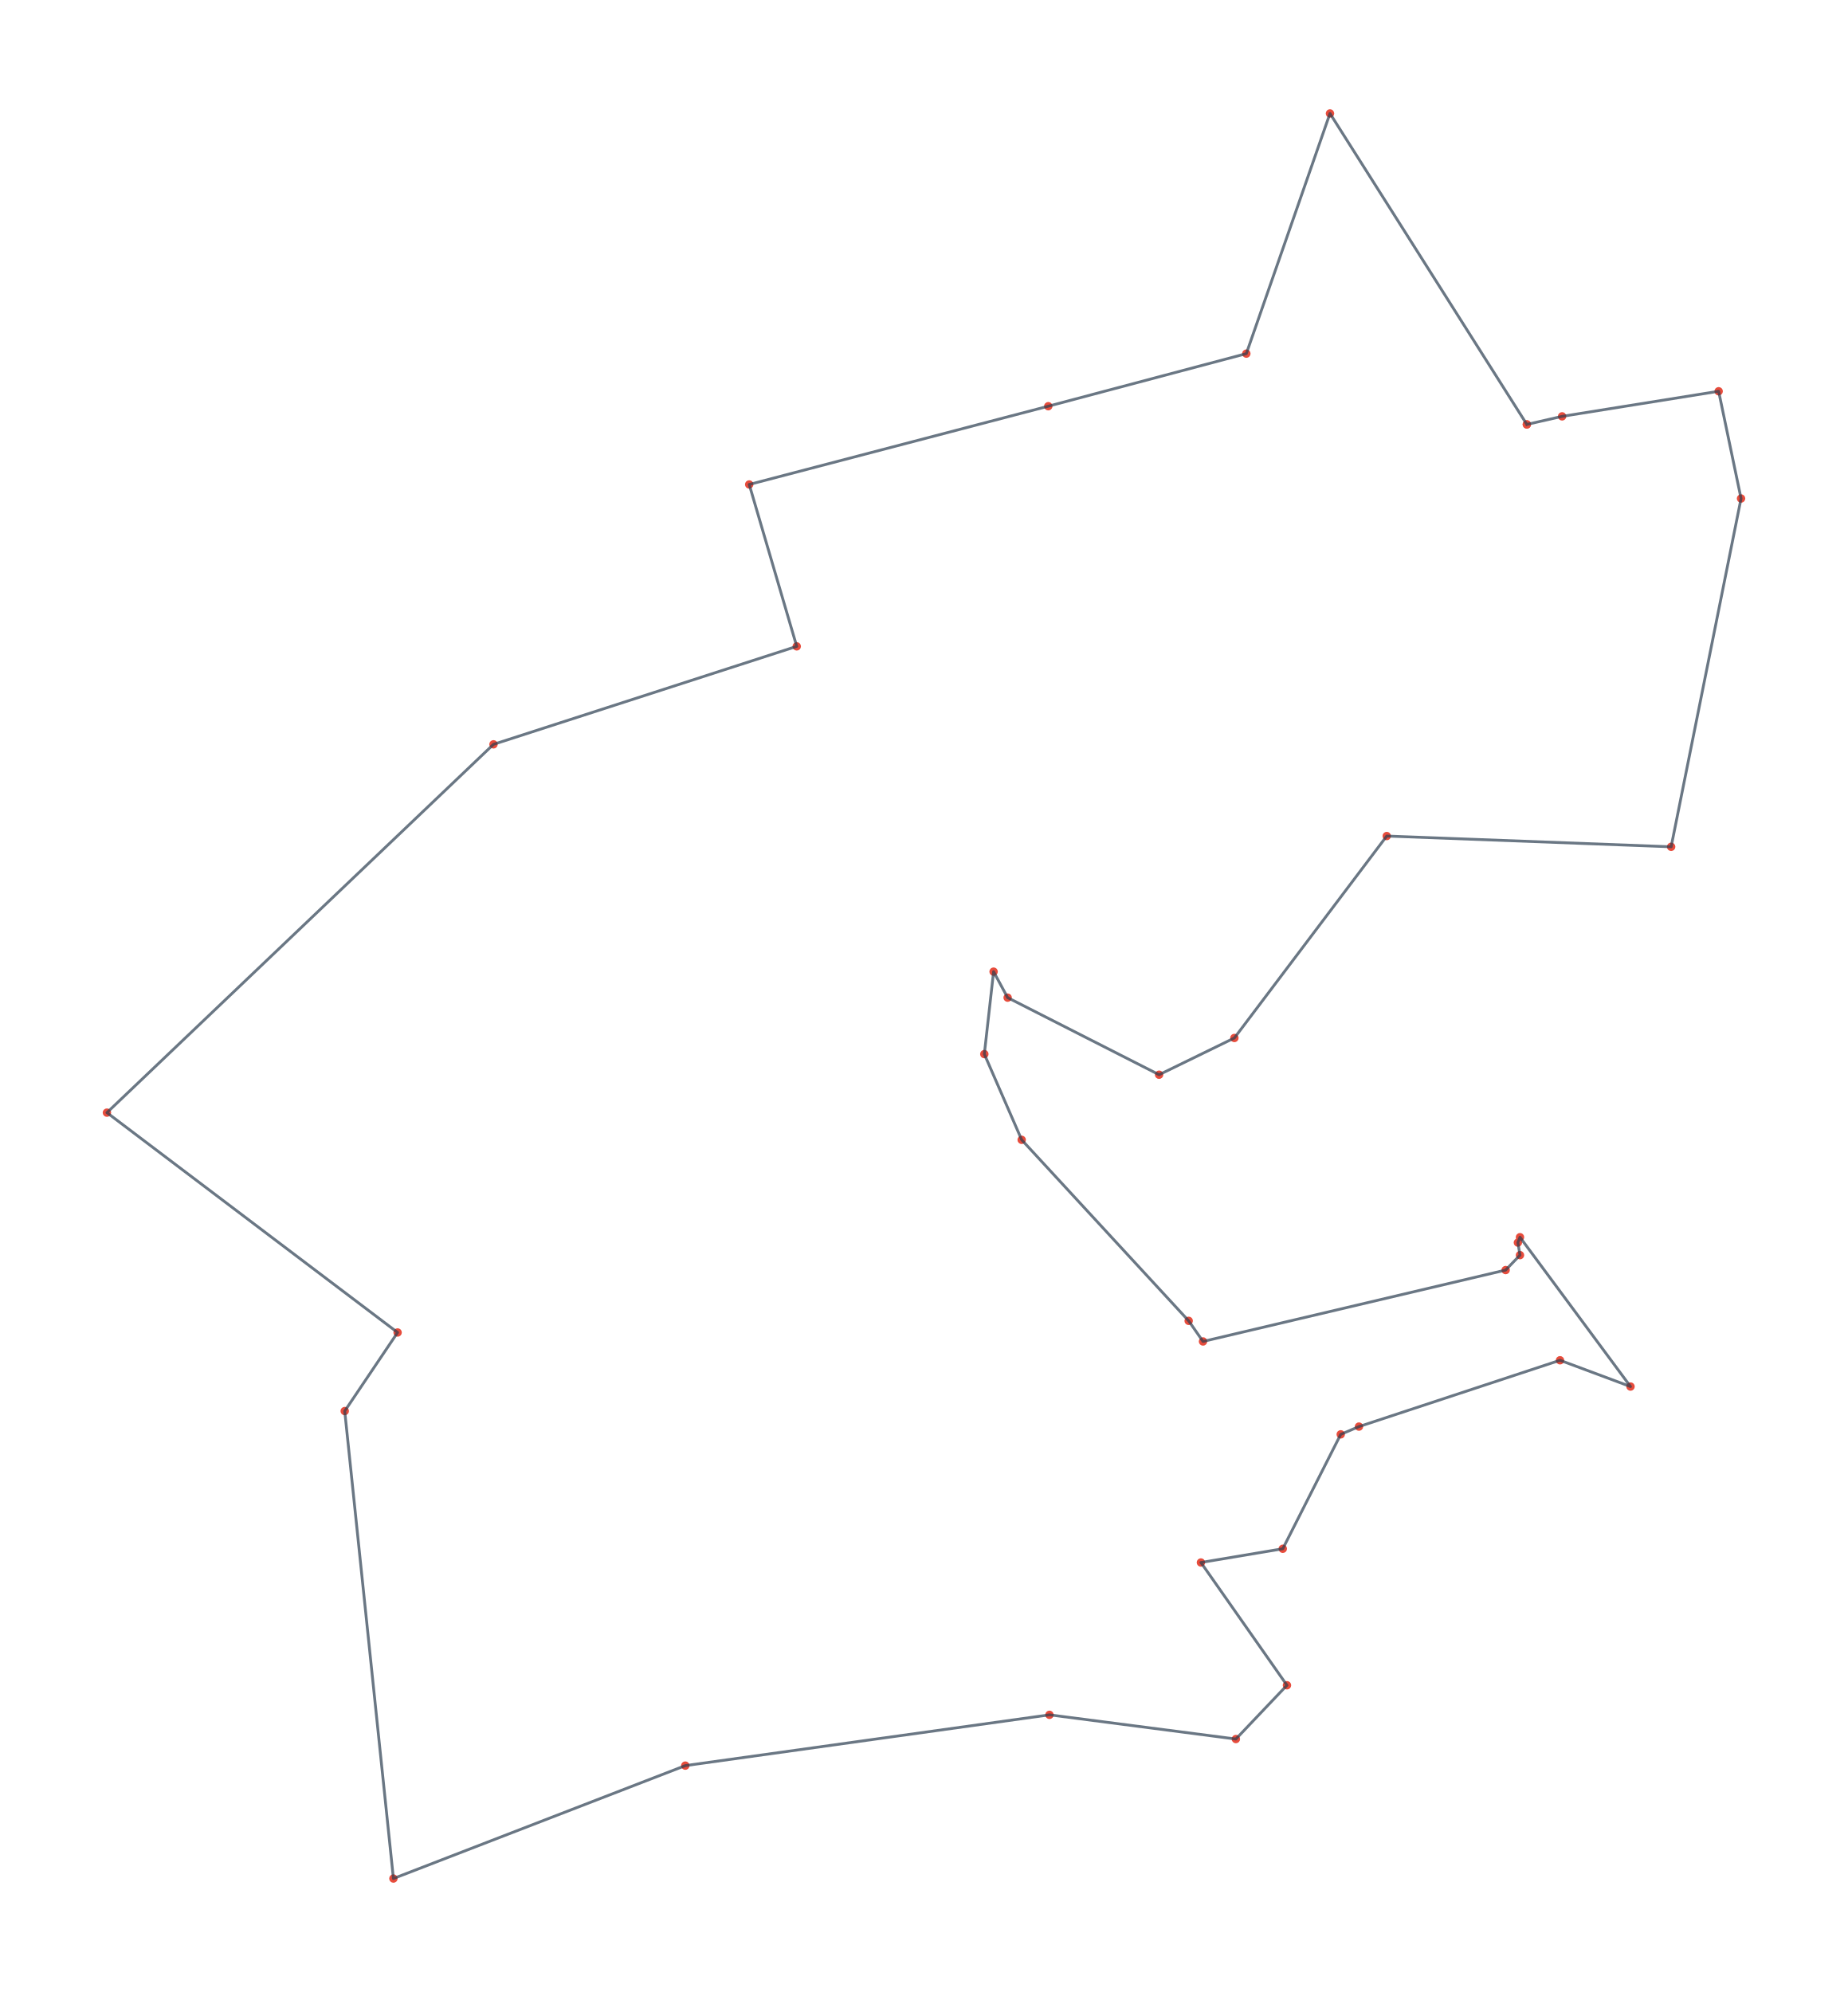
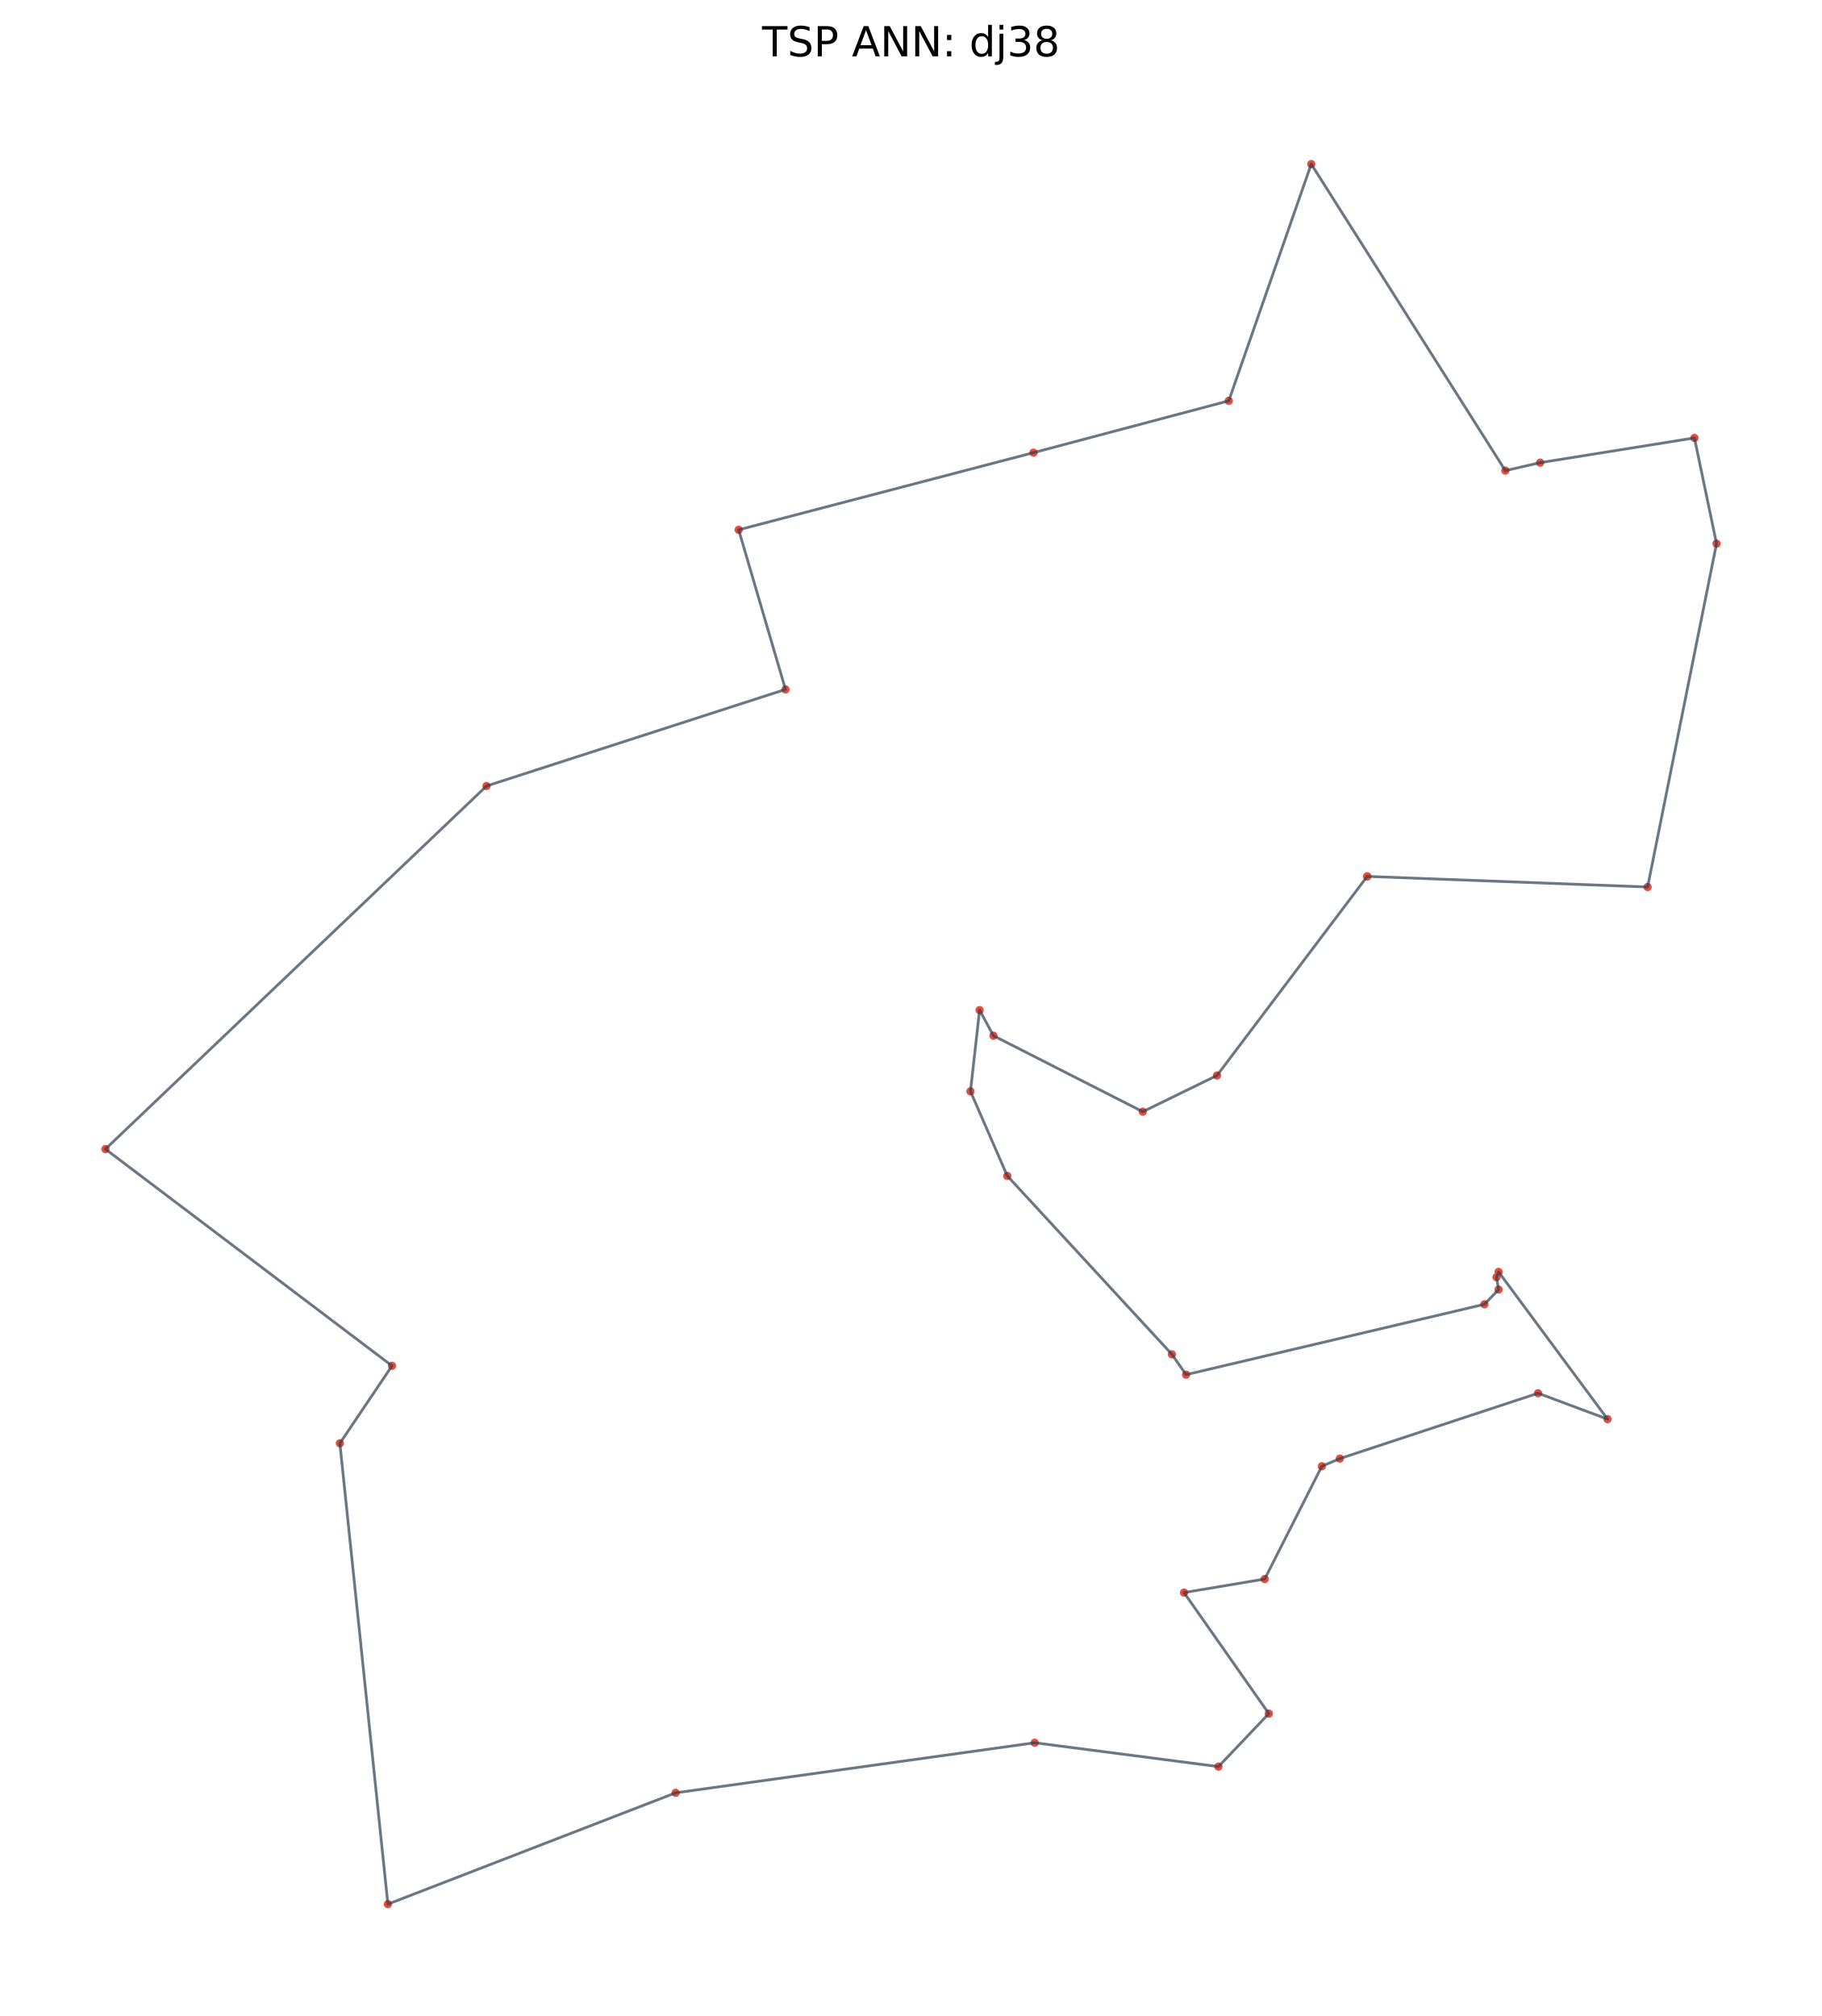
- <svg xmlns="http://www.w3.org/2000/svg" xmlns:xlink="http://www.w3.org/1999/xlink" width="527.612pt" height="568.8pt" viewBox="0 0 527.612 568.8" version="1.1">
+ <svg xmlns="http://www.w3.org/2000/svg" xmlns:xlink="http://www.w3.org/1999/xlink" width="527.612pt" height="583.918pt" viewBox="0 0 527.612 583.918" version="1.1">
  <defs>
    <style type="text/css">*{stroke-linejoin: round; stroke-linecap: butt}</style>
  </defs>
  <g id="figure_1">
    <g id="patch_1">
-       <path d="M 0 568.8  L 527.612 568.8  L 527.612 0  L 0 0  z " style="fill: #ffffff" />
+       <path d="M 0 583.918  L 527.612 583.918  L 527.612 0  L 0 0  z " style="fill: #ffffff" />
    </g>
    <g id="axes_1">
      <g id="PathCollection_1">
        <defs>
-           <path id="m0174c353d1" d="M 0 0.707  C 0.188 0.707 0.367 0.633 0.5 0.5  C 0.633 0.367 0.707 0.188 0.707 0  C 0.707 -0.188 0.633 -0.367 0.5 -0.5  C 0.367 -0.633 0.188 -0.707 0 -0.707  C -0.188 -0.707 -0.367 -0.633 -0.5 -0.5  C -0.633 -0.367 -0.707 -0.188 -0.707 0  C -0.707 0.188 -0.633 0.367 -0.5 0.5  C -0.367 0.633 -0.188 0.707 0 0.707  z " style="stroke: #e74c3c" />
+           <path id="m2ee06e0247" d="M 0 0.707  C 0.188 0.707 0.367 0.633 0.5 0.5  C 0.633 0.367 0.707 0.188 0.707 0  C 0.707 -0.188 0.633 -0.367 0.5 -0.5  C 0.367 -0.633 0.188 -0.707 0 -0.707  C -0.188 -0.707 -0.367 -0.633 -0.5 -0.5  C -0.633 -0.367 -0.707 -0.188 -0.707 0  C -0.707 0.188 -0.633 0.367 -0.5 0.5  C -0.367 0.633 -0.188 0.707 0 0.707  z " style="stroke: #e74c3c" />
        </defs>
-         <g clip-path="url(#pc2c2ebe959)">
-           <use xlink:href="#m0174c353d1" x="435.928" y="121.191" style="fill: #e74c3c; stroke: #e74c3c" />
-           <use xlink:href="#m0174c353d1" x="379.72" y="32.4" style="fill: #e74c3c; stroke: #e74c3c" />
-           <use xlink:href="#m0174c353d1" x="355.838" y="100.976" style="fill: #e74c3c; stroke: #e74c3c" />
-           <use xlink:href="#m0174c353d1" x="299.288" y="115.988" style="fill: #e74c3c; stroke: #e74c3c" />
-           <use xlink:href="#m0174c353d1" x="213.909" y="138.335" style="fill: #e74c3c; stroke: #e74c3c" />
-           <use xlink:href="#m0174c353d1" x="227.471" y="184.564" style="fill: #e74c3c; stroke: #e74c3c" />
-           <use xlink:href="#m0174c353d1" x="140.898" y="212.54" style="fill: #e74c3c; stroke: #e74c3c" />
-           <use xlink:href="#m0174c353d1" x="30.528" y="317.707" style="fill: #e74c3c; stroke: #e74c3c" />
-           <use xlink:href="#m0174c353d1" x="113.519" y="380.483" style="fill: #e74c3c; stroke: #e74c3c" />
-           <use xlink:href="#m0174c353d1" x="98.422" y="402.915" style="fill: #e74c3c; stroke: #e74c3c" />
-           <use xlink:href="#m0174c353d1" x="112.324" y="536.4" style="fill: #e74c3c; stroke: #e74c3c" />
-           <use xlink:href="#m0174c353d1" x="195.656" y="504.159" style="fill: #e74c3c; stroke: #e74c3c" />
-           <use xlink:href="#m0174c353d1" x="299.629" y="489.659" style="fill: #e74c3c; stroke: #e74c3c" />
-           <use xlink:href="#m0174c353d1" x="352.852" y="496.568" style="fill: #e74c3c; stroke: #e74c3c" />
-           <use xlink:href="#m0174c353d1" x="367.438" y="481.215" style="fill: #e74c3c; stroke: #e74c3c" />
-           <use xlink:href="#m0174c353d1" x="342.873" y="446.159" style="fill: #e74c3c; stroke: #e74c3c" />
-           <use xlink:href="#m0174c353d1" x="366.243" y="442.236" style="fill: #e74c3c; stroke: #e74c3c" />
-           <use xlink:href="#m0174c353d1" x="382.79" y="409.568" style="fill: #e74c3c; stroke: #e74c3c" />
-           <use xlink:href="#m0174c353d1" x="387.993" y="407.351" style="fill: #e74c3c; stroke: #e74c3c" />
-           <use xlink:href="#m0174c353d1" x="445.396" y="388.416" style="fill: #e74c3c; stroke: #e74c3c" />
-           <use xlink:href="#m0174c353d1" x="465.525" y="395.921" style="fill: #e74c3c; stroke: #e74c3c" />
-           <use xlink:href="#m0174c353d1" x="433.967" y="353.275" style="fill: #e74c3c; stroke: #e74c3c" />
-           <use xlink:href="#m0174c353d1" x="433.37" y="354.81" style="fill: #e74c3c; stroke: #e74c3c" />
-           <use xlink:href="#m0174c353d1" x="433.967" y="358.392" style="fill: #e74c3c; stroke: #e74c3c" />
-           <use xlink:href="#m0174c353d1" x="429.873" y="362.657" style="fill: #e74c3c; stroke: #e74c3c" />
-           <use xlink:href="#m0174c353d1" x="343.47" y="383.042" style="fill: #e74c3c; stroke: #e74c3c" />
-           <use xlink:href="#m0174c353d1" x="339.376" y="377.157" style="fill: #e74c3c; stroke: #e74c3c" />
-           <use xlink:href="#m0174c353d1" x="291.697" y="325.469" style="fill: #e74c3c; stroke: #e74c3c" />
-           <use xlink:href="#m0174c353d1" x="281.035" y="300.99" style="fill: #e74c3c; stroke: #e74c3c" />
-           <use xlink:href="#m0174c353d1" x="283.679" y="277.449" style="fill: #e74c3c; stroke: #e74c3c" />
-           <use xlink:href="#m0174c353d1" x="287.688" y="284.869" style="fill: #e74c3c; stroke: #e74c3c" />
-           <use xlink:href="#m0174c353d1" x="330.932" y="306.875" style="fill: #e74c3c; stroke: #e74c3c" />
-           <use xlink:href="#m0174c353d1" x="352.426" y="296.384" style="fill: #e74c3c; stroke: #e74c3c" />
-           <use xlink:href="#m0174c353d1" x="395.926" y="238.725" style="fill: #e74c3c; stroke: #e74c3c" />
-           <use xlink:href="#m0174c353d1" x="477.125" y="241.796" style="fill: #e74c3c; stroke: #e74c3c" />
-           <use xlink:href="#m0174c353d1" x="497.084" y="142.343" style="fill: #e74c3c; stroke: #e74c3c" />
-           <use xlink:href="#m0174c353d1" x="490.687" y="111.723" style="fill: #e74c3c; stroke: #e74c3c" />
-           <use xlink:href="#m0174c353d1" x="445.993" y="118.888" style="fill: #e74c3c; stroke: #e74c3c" />
-           <use xlink:href="#m0174c353d1" x="435.928" y="121.191" style="fill: #e74c3c; stroke: #e74c3c" />
+         <g clip-path="url(#pc98ffac821)">
+           <use xlink:href="#m2ee06e0247" x="395.926" y="253.843" style="fill: #e74c3c; stroke: #e74c3c" />
+           <use xlink:href="#m2ee06e0247" x="477.125" y="256.914" style="fill: #e74c3c; stroke: #e74c3c" />
+           <use xlink:href="#m2ee06e0247" x="497.084" y="157.462" style="fill: #e74c3c; stroke: #e74c3c" />
+           <use xlink:href="#m2ee06e0247" x="490.687" y="126.841" style="fill: #e74c3c; stroke: #e74c3c" />
+           <use xlink:href="#m2ee06e0247" x="445.993" y="134.006" style="fill: #e74c3c; stroke: #e74c3c" />
+           <use xlink:href="#m2ee06e0247" x="435.928" y="136.309" style="fill: #e74c3c; stroke: #e74c3c" />
+           <use xlink:href="#m2ee06e0247" x="379.72" y="47.518" style="fill: #e74c3c; stroke: #e74c3c" />
+           <use xlink:href="#m2ee06e0247" x="355.838" y="116.094" style="fill: #e74c3c; stroke: #e74c3c" />
+           <use xlink:href="#m2ee06e0247" x="299.288" y="131.106" style="fill: #e74c3c; stroke: #e74c3c" />
+           <use xlink:href="#m2ee06e0247" x="213.909" y="153.453" style="fill: #e74c3c; stroke: #e74c3c" />
+           <use xlink:href="#m2ee06e0247" x="227.471" y="199.682" style="fill: #e74c3c; stroke: #e74c3c" />
+           <use xlink:href="#m2ee06e0247" x="140.898" y="227.658" style="fill: #e74c3c; stroke: #e74c3c" />
+           <use xlink:href="#m2ee06e0247" x="30.528" y="332.825" style="fill: #e74c3c; stroke: #e74c3c" />
+           <use xlink:href="#m2ee06e0247" x="113.519" y="395.601" style="fill: #e74c3c; stroke: #e74c3c" />
+           <use xlink:href="#m2ee06e0247" x="98.422" y="418.034" style="fill: #e74c3c; stroke: #e74c3c" />
+           <use xlink:href="#m2ee06e0247" x="112.324" y="551.518" style="fill: #e74c3c; stroke: #e74c3c" />
+           <use xlink:href="#m2ee06e0247" x="195.656" y="519.277" style="fill: #e74c3c; stroke: #e74c3c" />
+           <use xlink:href="#m2ee06e0247" x="299.629" y="504.777" style="fill: #e74c3c; stroke: #e74c3c" />
+           <use xlink:href="#m2ee06e0247" x="352.852" y="511.686" style="fill: #e74c3c; stroke: #e74c3c" />
+           <use xlink:href="#m2ee06e0247" x="367.438" y="496.333" style="fill: #e74c3c; stroke: #e74c3c" />
+           <use xlink:href="#m2ee06e0247" x="342.873" y="461.277" style="fill: #e74c3c; stroke: #e74c3c" />
+           <use xlink:href="#m2ee06e0247" x="366.243" y="457.354" style="fill: #e74c3c; stroke: #e74c3c" />
+           <use xlink:href="#m2ee06e0247" x="382.79" y="424.686" style="fill: #e74c3c; stroke: #e74c3c" />
+           <use xlink:href="#m2ee06e0247" x="387.993" y="422.469" style="fill: #e74c3c; stroke: #e74c3c" />
+           <use xlink:href="#m2ee06e0247" x="445.396" y="403.534" style="fill: #e74c3c; stroke: #e74c3c" />
+           <use xlink:href="#m2ee06e0247" x="465.525" y="411.04" style="fill: #e74c3c; stroke: #e74c3c" />
+           <use xlink:href="#m2ee06e0247" x="433.967" y="368.393" style="fill: #e74c3c; stroke: #e74c3c" />
+           <use xlink:href="#m2ee06e0247" x="433.37" y="369.928" style="fill: #e74c3c; stroke: #e74c3c" />
+           <use xlink:href="#m2ee06e0247" x="433.967" y="373.51" style="fill: #e74c3c; stroke: #e74c3c" />
+           <use xlink:href="#m2ee06e0247" x="429.873" y="377.775" style="fill: #e74c3c; stroke: #e74c3c" />
+           <use xlink:href="#m2ee06e0247" x="343.47" y="398.16" style="fill: #e74c3c; stroke: #e74c3c" />
+           <use xlink:href="#m2ee06e0247" x="339.376" y="392.275" style="fill: #e74c3c; stroke: #e74c3c" />
+           <use xlink:href="#m2ee06e0247" x="291.697" y="340.587" style="fill: #e74c3c; stroke: #e74c3c" />
+           <use xlink:href="#m2ee06e0247" x="281.035" y="316.108" style="fill: #e74c3c; stroke: #e74c3c" />
+           <use xlink:href="#m2ee06e0247" x="283.679" y="292.567" style="fill: #e74c3c; stroke: #e74c3c" />
+           <use xlink:href="#m2ee06e0247" x="287.688" y="299.987" style="fill: #e74c3c; stroke: #e74c3c" />
+           <use xlink:href="#m2ee06e0247" x="330.932" y="321.993" style="fill: #e74c3c; stroke: #e74c3c" />
+           <use xlink:href="#m2ee06e0247" x="352.426" y="311.502" style="fill: #e74c3c; stroke: #e74c3c" />
+           <use xlink:href="#m2ee06e0247" x="395.926" y="253.843" style="fill: #e74c3c; stroke: #e74c3c" />
        </g>
      </g>
      <g id="line2d_1">
-         <path d="M 435.928 121.191  L 379.72 32.4  L 355.838 100.976  L 299.288 115.988  L 213.909 138.335  L 227.471 184.564  L 140.898 212.54  L 30.528 317.707  L 113.519 380.483  L 98.422 402.915  L 112.324 536.4  L 195.656 504.159  L 299.629 489.659  L 352.852 496.568  L 367.438 481.215  L 342.873 446.159  L 366.243 442.236  L 382.79 409.568  L 387.993 407.351  L 445.396 388.416  L 465.525 395.921  L 433.967 353.275  L 433.37 354.81  L 433.967 358.392  L 429.873 362.657  L 343.47 383.042  L 339.376 377.157  L 291.697 325.469  L 281.035 300.99  L 283.679 277.449  L 287.688 284.869  L 330.932 306.875  L 352.426 296.384  L 395.926 238.725  L 477.125 241.796  L 497.084 142.343  L 490.687 111.723  L 445.993 118.888  L 435.928 121.191  " clip-path="url(#pc2c2ebe959)" style="fill: none; stroke: #2c3e50; stroke-opacity: 0.7; stroke-width: 0.8; stroke-linecap: square" />
+         <path d="M 395.926 253.843  L 477.125 256.914  L 497.084 157.462  L 490.687 126.841  L 445.993 134.006  L 435.928 136.309  L 379.72 47.518  L 355.838 116.094  L 299.288 131.106  L 213.909 153.453  L 227.471 199.682  L 140.898 227.658  L 30.528 332.825  L 113.519 395.601  L 98.422 418.034  L 112.324 551.518  L 195.656 519.277  L 299.629 504.777  L 352.852 511.686  L 367.438 496.333  L 342.873 461.277  L 366.243 457.354  L 382.79 424.686  L 387.993 422.469  L 445.396 403.534  L 465.525 411.04  L 433.967 368.393  L 433.37 369.928  L 433.967 373.51  L 429.873 377.775  L 343.47 398.16  L 339.376 392.275  L 291.697 340.587  L 281.035 316.108  L 283.679 292.567  L 287.688 299.987  L 330.932 321.993  L 352.426 311.502  L 395.926 253.843  " clip-path="url(#pc98ffac821)" style="fill: none; stroke: #2c3e50; stroke-opacity: 0.7; stroke-width: 0.8; stroke-linecap: square" />
+       </g>
+       <g id="text_1">
+         <g transform="translate(220.6865 16.31812) scale(0.12 -0.12)">
+           <defs>
+             <path id="DejaVuSans-54" d="M -19 4666  L 3928 4666  L 3928 4134  L 2272 4134  L 2272 0  L 1638 0  L 1638 4134  L -19 4134  L -19 4666  z " transform="scale(0.015625)" />
+             <path id="DejaVuSans-53" d="M 3425 4513  L 3425 3897  Q 3066 4069 2747 4153  Q 2428 4238 2131 4238  Q 1616 4238 1336 4038  Q 1056 3838 1056 3469  Q 1056 3159 1242 3001  Q 1428 2844 1947 2747  L 2328 2669  Q 3034 2534 3370 2195  Q 3706 1856 3706 1288  Q 3706 609 3251 259  Q 2797 -91 1919 -91  Q 1588 -91 1214 -16  Q 841 59 441 206  L 441 856  Q 825 641 1194 531  Q 1563 422 1919 422  Q 2459 422 2753 634  Q 3047 847 3047 1241  Q 3047 1584 2836 1778  Q 2625 1972 2144 2069  L 1759 2144  Q 1053 2284 737 2584  Q 422 2884 422 3419  Q 422 4038 858 4394  Q 1294 4750 2059 4750  Q 2388 4750 2728 4690  Q 3069 4631 3425 4513  z " transform="scale(0.015625)" />
+             <path id="DejaVuSans-50" d="M 1259 4147  L 1259 2394  L 2053 2394  Q 2494 2394 2734 2622  Q 2975 2850 2975 3272  Q 2975 3691 2734 3919  Q 2494 4147 2053 4147  L 1259 4147  z M 628 4666  L 2053 4666  Q 2838 4666 3239 4311  Q 3641 3956 3641 3272  Q 3641 2581 3239 2228  Q 2838 1875 2053 1875  L 1259 1875  L 1259 0  L 628 0  L 628 4666  z " transform="scale(0.015625)" />
+             <path id="DejaVuSans-20" transform="scale(0.015625)" />
+             <path id="DejaVuSans-41" d="M 2188 4044  L 1331 1722  L 3047 1722  L 2188 4044  z M 1831 4666  L 2547 4666  L 4325 0  L 3669 0  L 3244 1197  L 1141 1197  L 716 0  L 50 0  L 1831 4666  z " transform="scale(0.015625)" />
+             <path id="DejaVuSans-4e" d="M 628 4666  L 1478 4666  L 3547 763  L 3547 4666  L 4159 4666  L 4159 0  L 3309 0  L 1241 3903  L 1241 0  L 628 0  L 628 4666  z " transform="scale(0.015625)" />
+             <path id="DejaVuSans-3a" d="M 750 794  L 1409 794  L 1409 0  L 750 0  L 750 794  z M 750 3309  L 1409 3309  L 1409 2516  L 750 2516  L 750 3309  z " transform="scale(0.015625)" />
+             <path id="DejaVuSans-64" d="M 2906 2969  L 2906 4863  L 3481 4863  L 3481 0  L 2906 0  L 2906 525  Q 2725 213 2448 61  Q 2172 -91 1784 -91  Q 1150 -91 751 415  Q 353 922 353 1747  Q 353 2572 751 3078  Q 1150 3584 1784 3584  Q 2172 3584 2448 3432  Q 2725 3281 2906 2969  z M 947 1747  Q 947 1113 1208 752  Q 1469 391 1925 391  Q 2381 391 2643 752  Q 2906 1113 2906 1747  Q 2906 2381 2643 2742  Q 2381 3103 1925 3103  Q 1469 3103 1208 2742  Q 947 2381 947 1747  z " transform="scale(0.015625)" />
+             <path id="DejaVuSans-6a" d="M 603 3500  L 1178 3500  L 1178 -63  Q 1178 -731 923 -1031  Q 669 -1331 103 -1331  L -116 -1331  L -116 -844  L 38 -844  Q 366 -844 484 -692  Q 603 -541 603 -63  L 603 3500  z M 603 4863  L 1178 4863  L 1178 4134  L 603 4134  L 603 4863  z " transform="scale(0.015625)" />
+             <path id="DejaVuSans-33" d="M 2597 2516  Q 3050 2419 3304 2112  Q 3559 1806 3559 1356  Q 3559 666 3084 287  Q 2609 -91 1734 -91  Q 1441 -91 1130 -33  Q 819 25 488 141  L 488 750  Q 750 597 1062 519  Q 1375 441 1716 441  Q 2309 441 2620 675  Q 2931 909 2931 1356  Q 2931 1769 2642 2001  Q 2353 2234 1838 2234  L 1294 2234  L 1294 2753  L 1863 2753  Q 2328 2753 2575 2939  Q 2822 3125 2822 3475  Q 2822 3834 2567 4026  Q 2313 4219 1838 4219  Q 1578 4219 1281 4162  Q 984 4106 628 3988  L 628 4550  Q 988 4650 1302 4700  Q 1616 4750 1894 4750  Q 2613 4750 3031 4423  Q 3450 4097 3450 3541  Q 3450 3153 3228 2886  Q 3006 2619 2597 2516  z " transform="scale(0.015625)" />
+             <path id="DejaVuSans-38" d="M 2034 2216  Q 1584 2216 1326 1975  Q 1069 1734 1069 1313  Q 1069 891 1326 650  Q 1584 409 2034 409  Q 2484 409 2743 651  Q 3003 894 3003 1313  Q 3003 1734 2745 1975  Q 2488 2216 2034 2216  z M 1403 2484  Q 997 2584 770 2862  Q 544 3141 544 3541  Q 544 4100 942 4425  Q 1341 4750 2034 4750  Q 2731 4750 3128 4425  Q 3525 4100 3525 3541  Q 3525 3141 3298 2862  Q 3072 2584 2669 2484  Q 3125 2378 3379 2068  Q 3634 1759 3634 1313  Q 3634 634 3220 271  Q 2806 -91 2034 -91  Q 1263 -91 848 271  Q 434 634 434 1313  Q 434 1759 690 2068  Q 947 2378 1403 2484  z M 1172 3481  Q 1172 3119 1398 2916  Q 1625 2713 2034 2713  Q 2441 2713 2670 2916  Q 2900 3119 2900 3481  Q 2900 3844 2670 4047  Q 2441 4250 2034 4250  Q 1625 4250 1398 4047  Q 1172 3844 1172 3481  z " transform="scale(0.015625)" />
+           </defs>
+           <use xlink:href="#DejaVuSans-54" />
+           <use xlink:href="#DejaVuSans-53" transform="translate(61.08398 0)" />
+           <use xlink:href="#DejaVuSans-50" transform="translate(124.5605 0)" />
+           <use xlink:href="#DejaVuSans-20" transform="translate(184.8633 0)" />
+           <use xlink:href="#DejaVuSans-41" transform="translate(216.6504 0)" />
+           <use xlink:href="#DejaVuSans-4e" transform="translate(285.0586 0)" />
+           <use xlink:href="#DejaVuSans-4e" transform="translate(359.8633 0)" />
+           <use xlink:href="#DejaVuSans-3a" transform="translate(434.668 0)" />
+           <use xlink:href="#DejaVuSans-20" transform="translate(468.3594 0)" />
+           <use xlink:href="#DejaVuSans-64" transform="translate(500.1465 0)" />
+           <use xlink:href="#DejaVuSans-6a" transform="translate(563.623 0)" />
+           <use xlink:href="#DejaVuSans-33" transform="translate(591.4062 0)" />
+           <use xlink:href="#DejaVuSans-38" transform="translate(655.0293 0)" />
+         </g>
      </g>
    </g>
  </g>
  <defs>
-     <clipPath id="pc2c2ebe959">
-       <rect x="7.2" y="7.2" width="513.212" height="554.4" />
+     <clipPath id="pc98ffac821">
+       <rect x="7.2" y="22.318" width="513.212" height="554.4" />
    </clipPath>
  </defs>
</svg>
